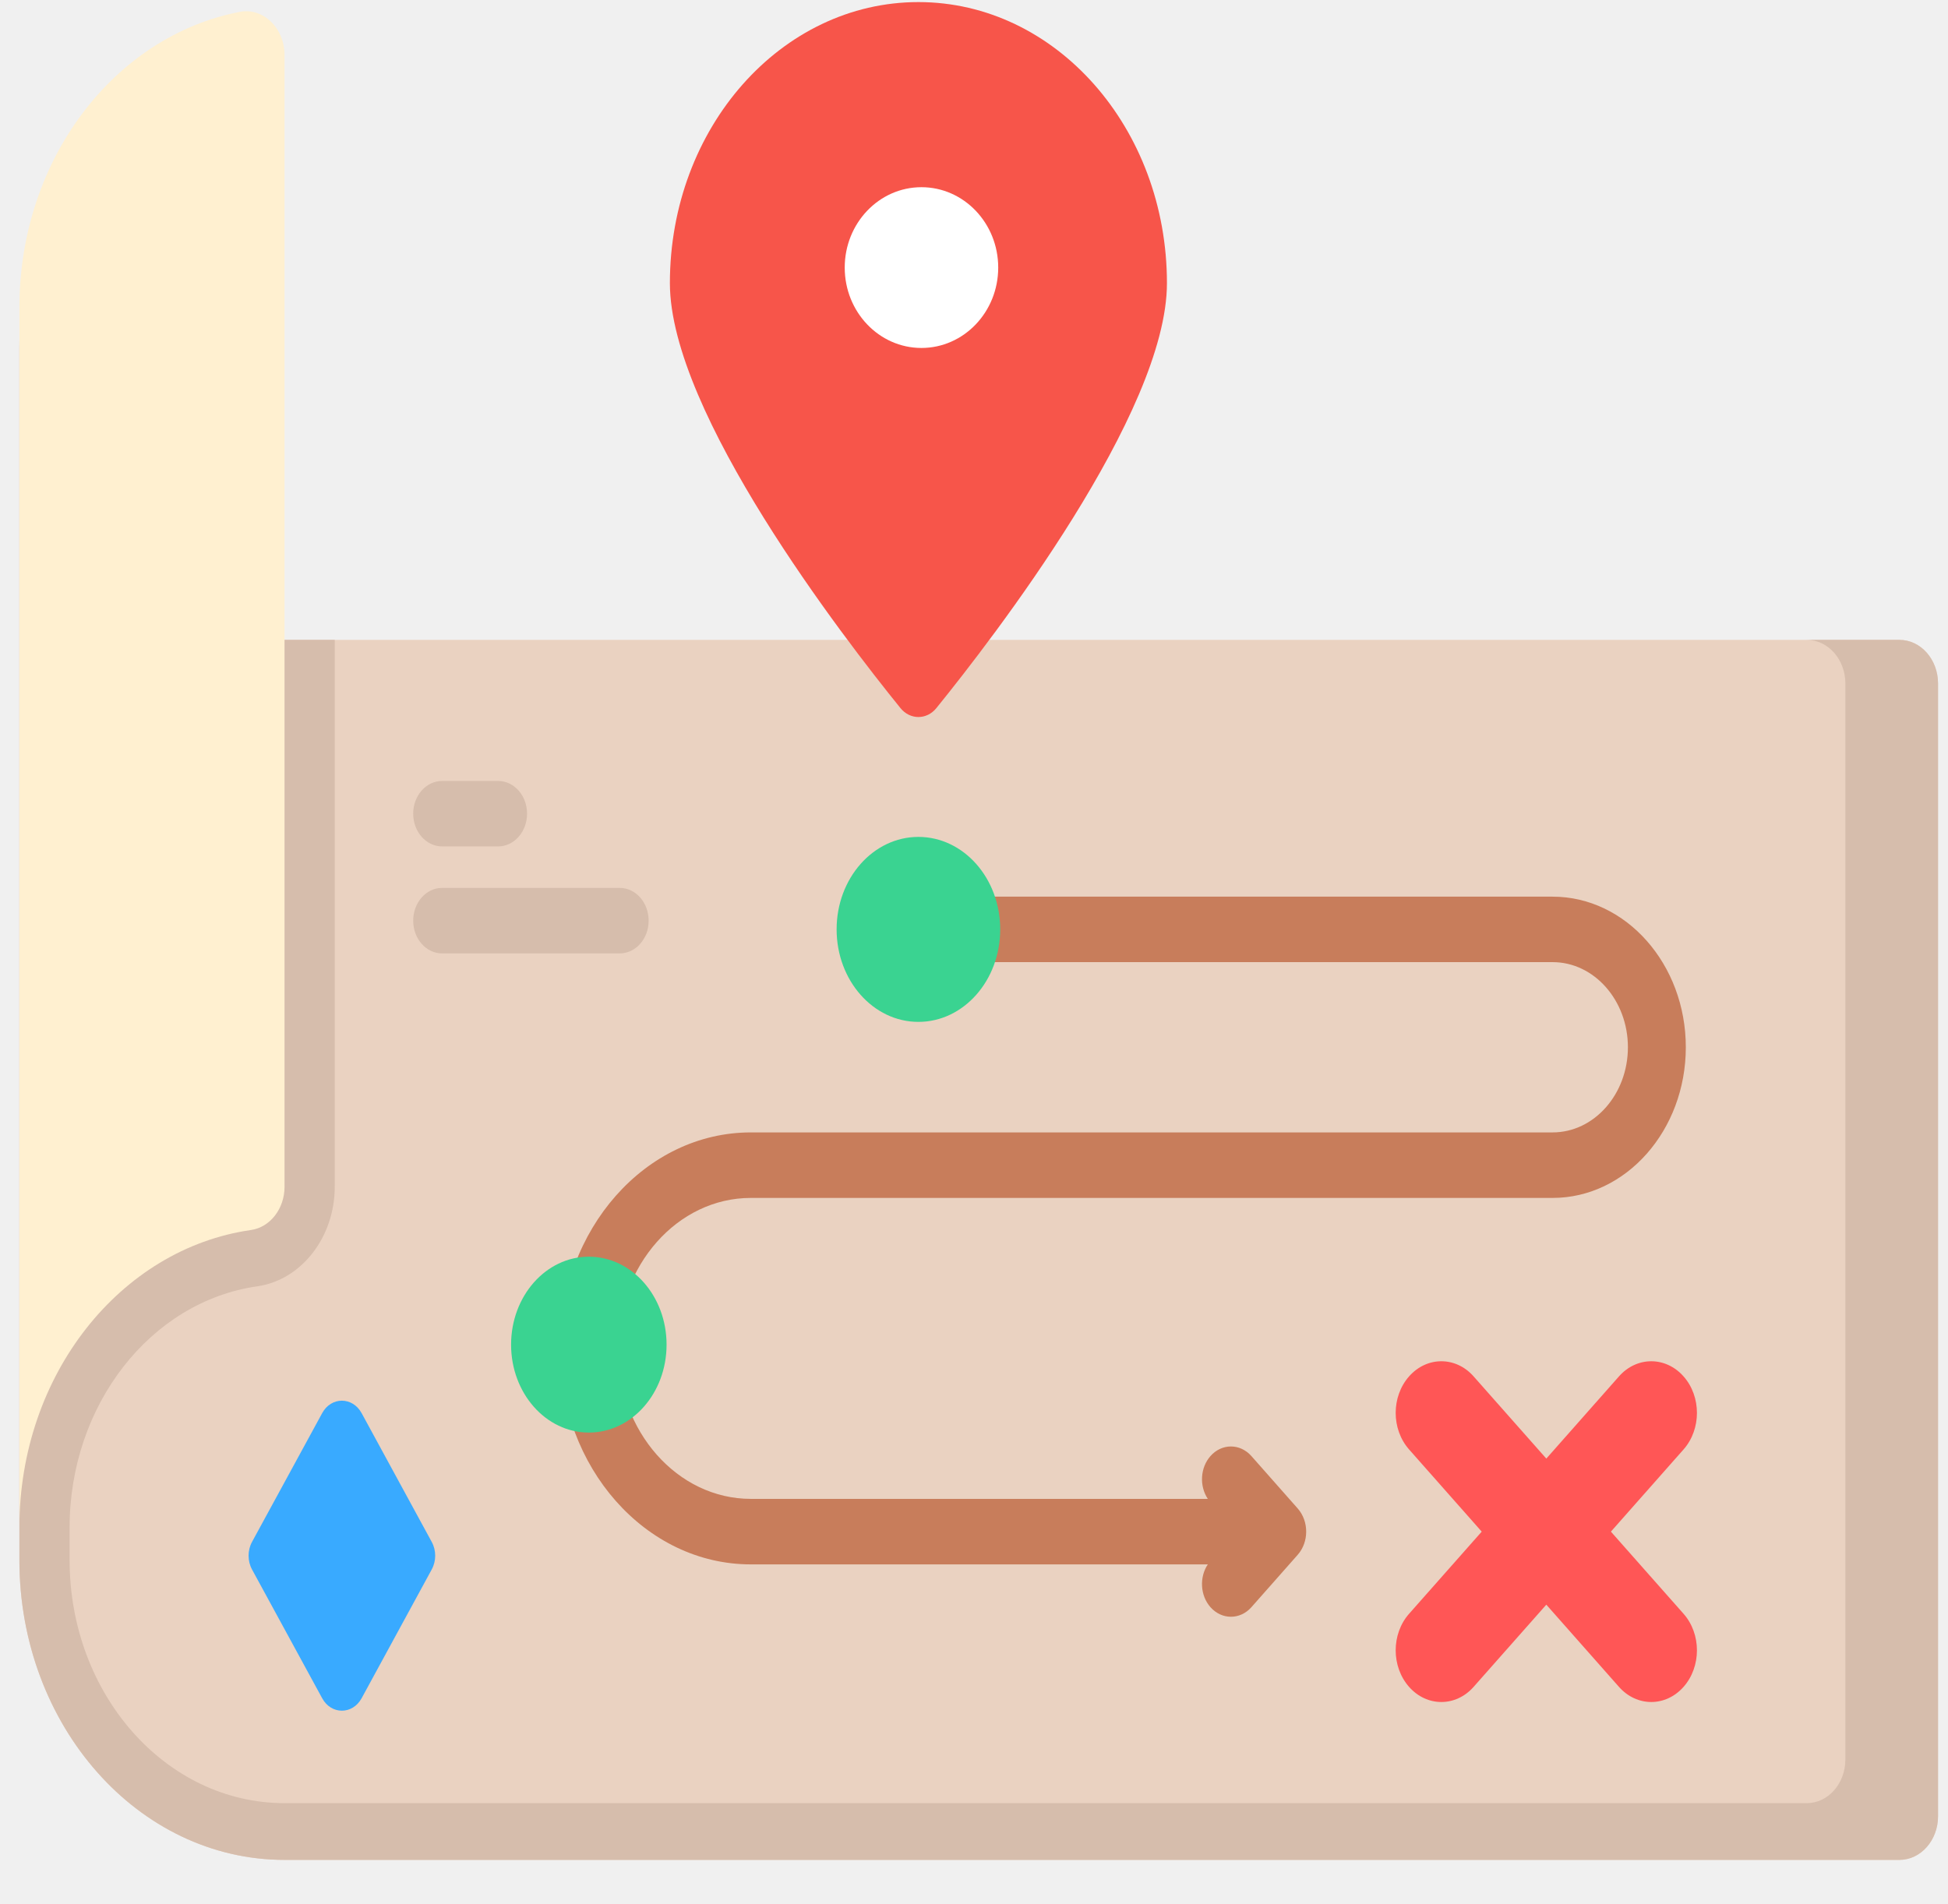
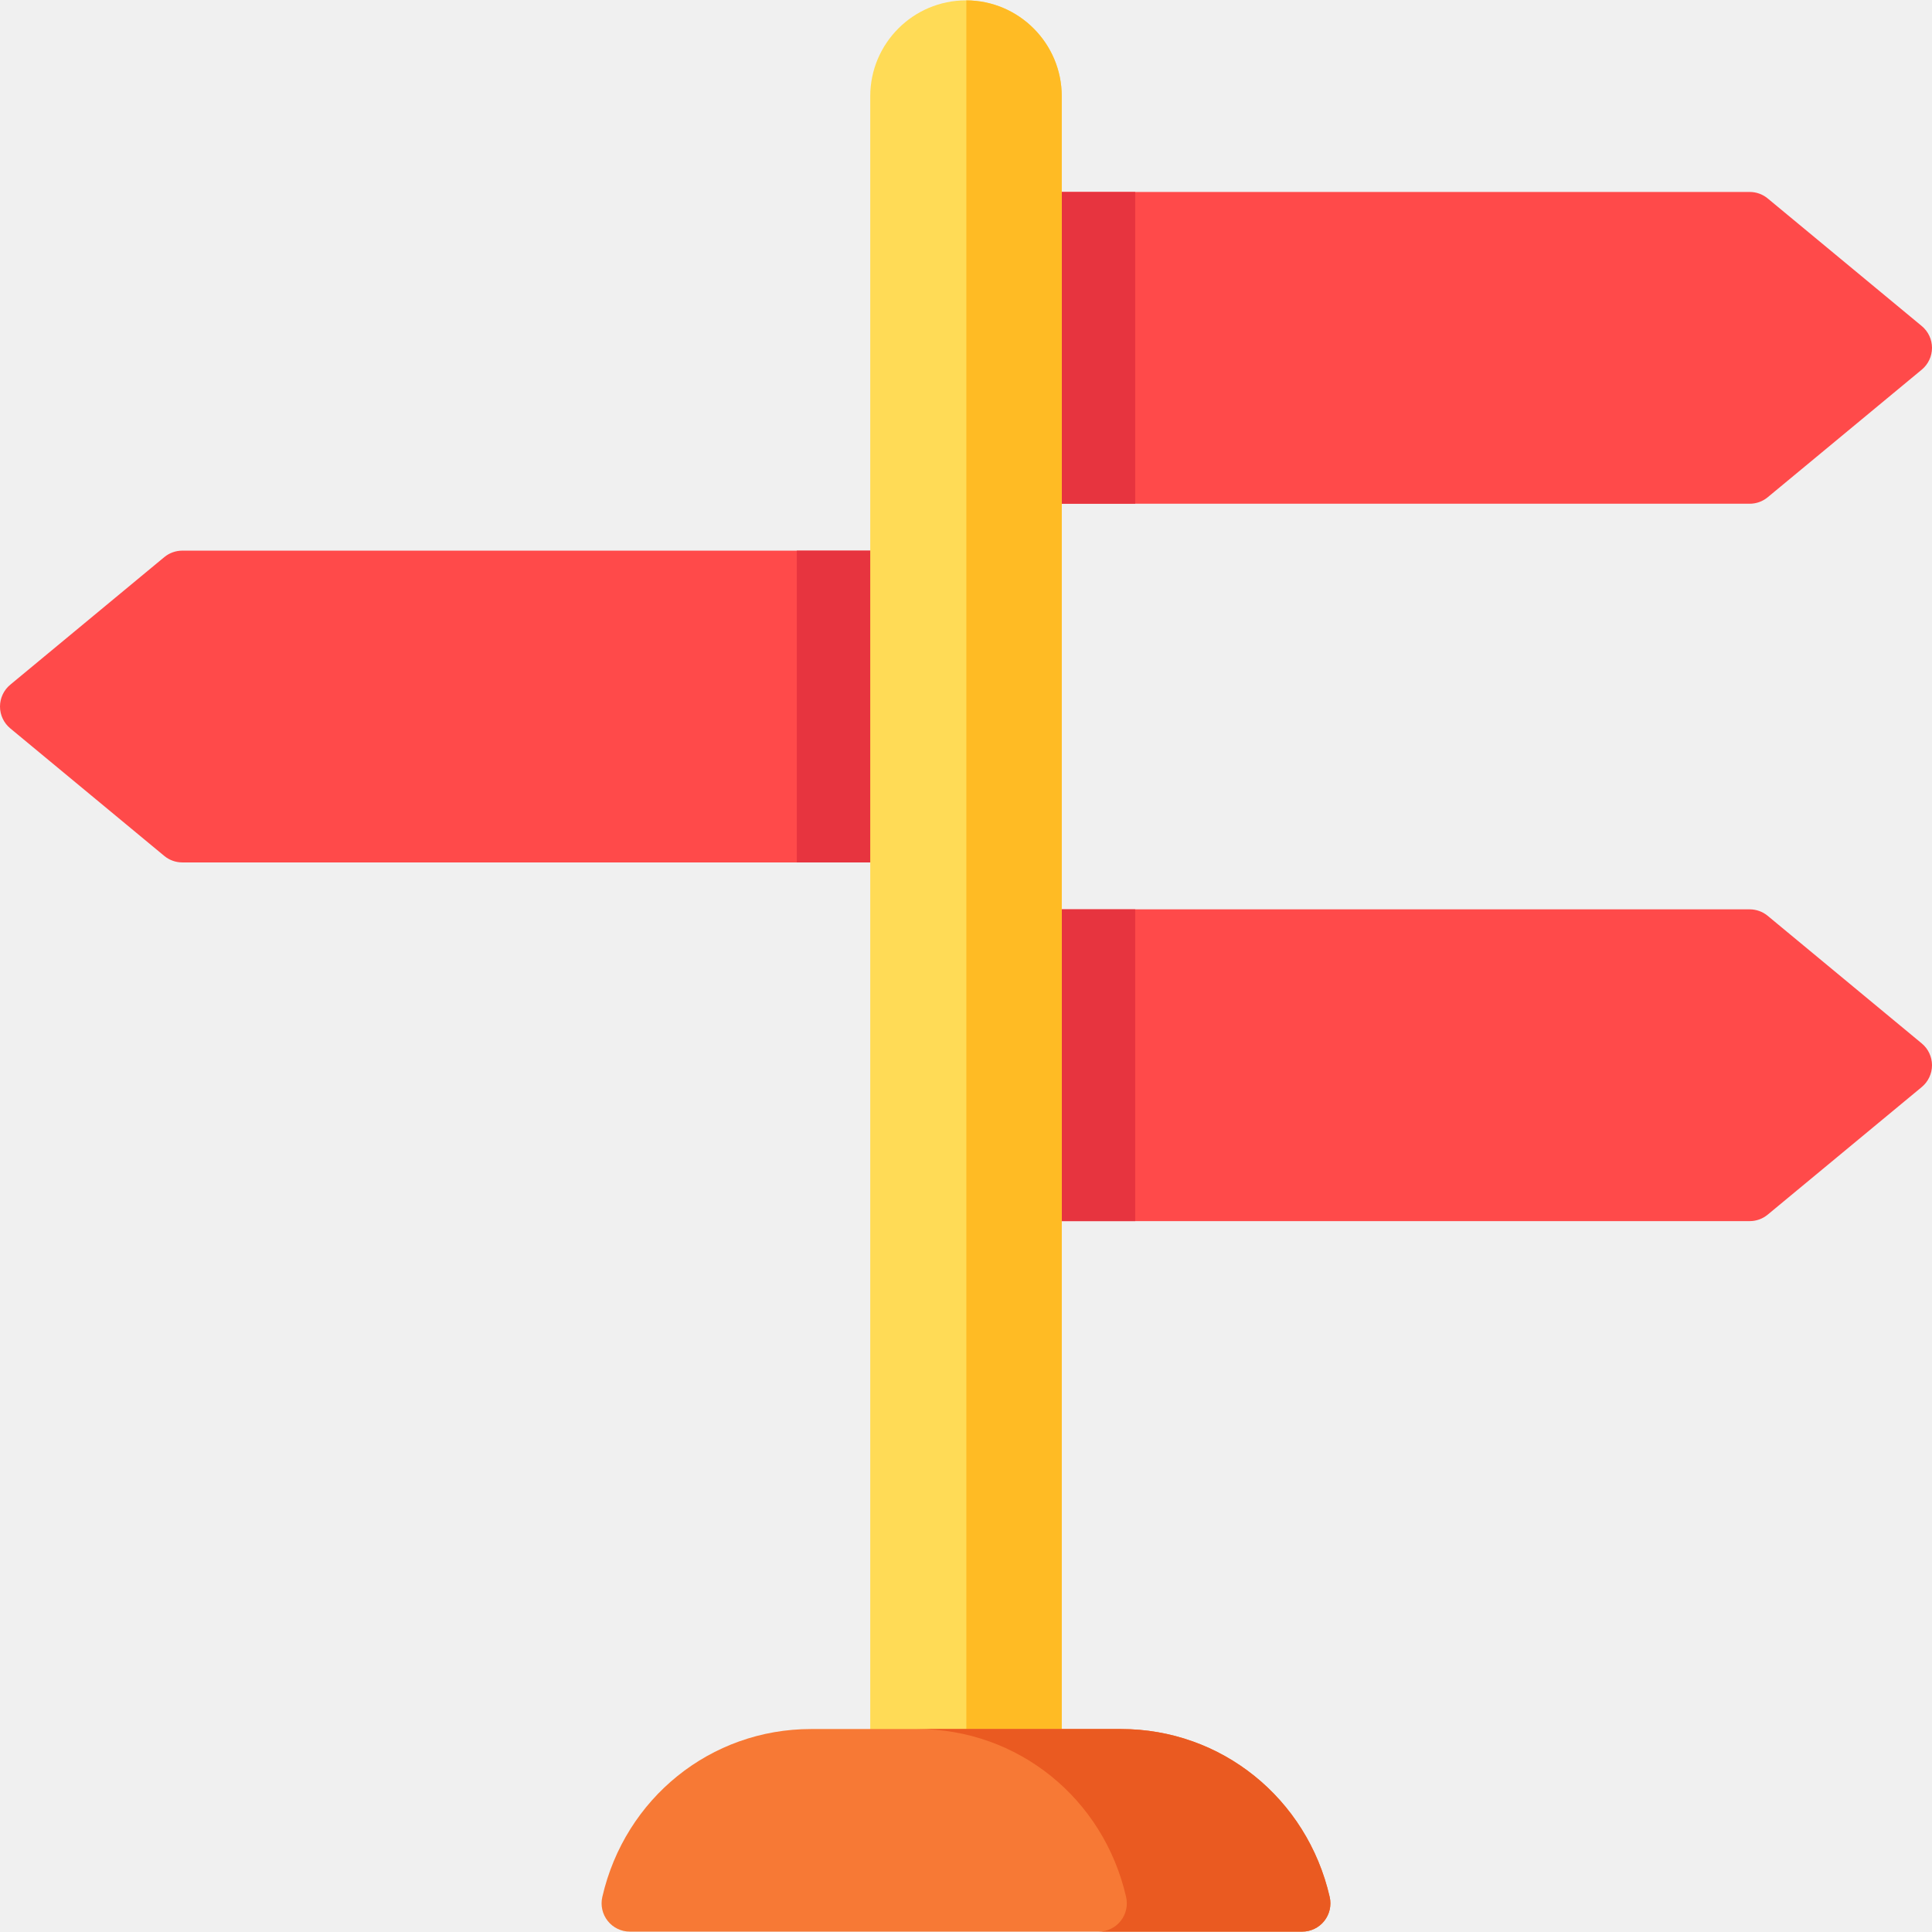
- <svg xmlns="http://www.w3.org/2000/svg" width="44" height="43" viewBox="0 0 44 43" fill="none">
-   <path d="M43.775 15.442V41.032C43.775 41.576 43.384 42.018 42.903 42.018H6.427C4.774 42.018 3.276 41.26 2.193 40.034C1.109 38.808 0.438 37.114 0.438 35.243V7.681C0.438 11.423 3.12 14.456 6.427 14.456H42.903C43.384 14.456 43.775 14.898 43.775 15.442Z" fill="#EAD2C1" />
-   <path d="M42.903 14.456H40.81C41.291 14.456 41.682 14.898 41.682 15.442V39.749C41.682 40.294 41.292 40.736 40.81 40.736H6.427C3.746 40.736 1.572 38.277 1.572 35.243V34.509C1.572 31.748 3.394 29.406 5.81 29.06C6.808 28.918 7.561 27.95 7.561 26.811V14.456H6.427C3.12 14.456 0.438 11.423 0.438 7.681V35.243C0.438 37.114 1.109 38.808 2.193 40.034C3.276 41.26 4.774 42.018 6.427 42.018H42.903C43.384 42.018 43.775 41.576 43.775 41.032V15.442C43.775 14.897 43.384 14.456 42.903 14.456Z" fill="#D6BDAC" />
-   <path d="M0.438 6.946C0.438 3.594 2.591 0.811 5.417 0.268C5.946 0.166 6.427 0.635 6.427 1.242V26.811C6.427 27.306 6.102 27.726 5.668 27.788C2.719 28.21 0.438 31.058 0.438 34.508V6.946Z" fill="#FFF0D0" />
-   <path d="M36.386 34.602L38.027 32.745C38.43 32.289 38.43 31.55 38.027 31.095C37.624 30.639 36.971 30.639 36.568 31.095L34.927 32.952L33.285 31.095C32.883 30.639 32.229 30.639 31.827 31.095C31.424 31.55 31.424 32.289 31.827 32.745L33.468 34.602L31.827 36.458C31.424 36.914 31.424 37.653 31.827 38.109C32.229 38.565 32.883 38.565 33.285 38.109L34.927 36.252L36.568 38.109C36.971 38.565 37.624 38.565 38.027 38.109C38.43 37.653 38.43 36.914 38.027 36.458L36.386 34.602Z" fill="#FF5656" />
-   <path d="M35.069 20.257H20.744C20.383 20.257 20.09 20.588 20.09 20.996C20.09 21.405 20.383 21.736 20.744 21.736H35.069C36.007 21.736 36.77 22.599 36.77 23.659C36.77 24.72 36.007 25.583 35.069 25.583H16.959C14.581 25.583 12.646 27.772 12.646 30.462C12.646 33.153 14.581 35.342 16.959 35.342H27.281C27.088 35.631 27.108 36.045 27.341 36.309C27.469 36.453 27.636 36.525 27.803 36.525C27.971 36.525 28.138 36.453 28.266 36.309L29.312 35.125C29.567 34.836 29.567 34.368 29.312 34.079L28.266 32.895C28.01 32.606 27.596 32.606 27.341 32.895C27.108 33.159 27.088 33.572 27.281 33.862H16.959C15.302 33.862 13.954 32.337 13.954 30.462C13.954 28.588 15.302 27.063 16.959 27.063H35.069C36.728 27.063 38.078 25.536 38.078 23.659C38.078 21.783 36.728 20.257 35.069 20.257Z" fill="#C87D5B" />
-   <path d="M15.056 30.378C15.056 31.475 14.27 32.364 13.3 32.364C12.33 32.364 11.544 31.475 11.544 30.378C11.544 29.281 12.33 28.391 13.3 28.391C14.27 28.391 15.056 29.281 15.056 30.378Z" fill="#3AD391" />
-   <path d="M22.592 20.996C22.592 22.151 21.765 23.086 20.744 23.086C19.724 23.086 18.897 22.151 18.897 20.996C18.897 19.842 19.724 18.907 20.744 18.907C21.765 18.907 22.592 19.842 22.592 20.996Z" fill="#3AD391" />
-   <path d="M26.358 6.397C26.358 9.327 22.439 14.406 21.15 15.997C20.932 16.266 20.557 16.266 20.339 15.997C19.05 14.406 15.131 9.327 15.131 6.397C15.131 2.89 17.644 0.047 20.744 0.047C23.845 0.047 26.358 2.89 26.358 6.397Z" fill="#F7554A" />
-   <path d="M22.547 6.045C22.547 7.048 21.77 7.861 20.813 7.861C19.856 7.861 19.08 7.048 19.08 6.045C19.08 5.042 19.856 4.229 20.813 4.229C21.77 4.229 22.547 5.042 22.547 6.045Z" fill="white" />
-   <path d="M11.251 19.122H9.987C9.625 19.122 9.333 18.791 9.333 18.382C9.333 17.974 9.625 17.643 9.987 17.643H11.251C11.612 17.643 11.905 17.974 11.905 18.382C11.905 18.791 11.612 19.122 11.251 19.122Z" fill="#D6BDAC" />
-   <path d="M13.997 21.539H9.987C9.625 21.539 9.333 21.208 9.333 20.799C9.333 20.39 9.625 20.059 9.987 20.059H13.997C14.359 20.059 14.651 20.39 14.651 20.799C14.652 21.208 14.359 21.539 13.997 21.539Z" fill="#D6BDAC" />
-   <path d="M7.277 31.925L5.692 34.835C5.589 35.026 5.589 35.265 5.692 35.456L7.277 38.366C7.481 38.741 7.963 38.741 8.168 38.366L9.752 35.456C9.856 35.265 9.856 35.026 9.752 34.835L8.168 31.925C7.963 31.55 7.481 31.55 7.277 31.925Z" fill="#39AAFF" />
+ <svg xmlns="http://www.w3.org/2000/svg" version="1.1" id="Capa_1" x="0px" y="0px" viewBox="0 0 512.001 512.001" style="enable-background:new 0 0 512.001 512.001;" xml:space="preserve">
+   <g>
+     <path style="fill:#FF4A4A;" d="M273.889,133.495h189.803c1.742,0,3.428-0.608,4.772-1.72l40.821-33.812   c1.719-1.425,2.716-3.545,2.716-5.78c0-2.236-0.996-4.356-2.716-5.78l-40.821-33.812c-1.342-1.112-3.029-1.72-4.772-1.72H273.889   c-4.136,0-7.487,3.358-7.487,7.5v67.625C266.401,130.137,269.754,133.495,273.889,133.495z" />
+     <path style="fill:#FF4A4A;" d="M509.284,276.517l-40.821-33.812c-1.342-1.112-3.029-1.72-4.772-1.72H273.889   c-4.136,0-7.487,3.358-7.487,7.5v67.625c0,4.143,3.352,7.5,7.487,7.5h189.803c1.742,0,3.428-0.608,4.772-1.72l40.821-33.812   c1.719-1.425,2.716-3.545,2.716-5.78C512,280.062,511.004,277.942,509.284,276.517z" />
+   </g>
+   <g>
+     <path style="fill:#E7343F;" d="M300.843,50.869h-26.954c-4.136,0-7.487,3.358-7.487,7.5v67.625c0,4.143,3.352,7.5,7.487,7.5h26.954   V50.869z" />
+     <path style="fill:#E7343F;" d="M273.889,323.61h26.954v-82.626h-26.954c-4.136,0-7.487,3.358-7.487,7.5v67.625   C266.401,320.252,269.754,323.61,273.889,323.61z" />
+   </g>
+   <path style="fill:#FF4A4A;" d="M238.111,145.927H48.308c-1.742,0-3.429,0.608-4.772,1.72l-40.82,33.812  C0.996,182.884,0,185.004,0,187.24s0.996,4.356,2.716,5.78l40.821,33.812c1.342,1.112,3.029,1.72,4.772,1.72h189.803  c4.136,0,7.487-3.359,7.487-7.5v-67.625C245.599,149.284,242.246,145.927,238.111,145.927z" />
+   <path style="fill:#E7343F;" d="M238.111,145.927h-26.954v82.626h26.954c4.136,0,7.487-3.359,7.487-7.5v-67.625  C245.599,149.284,242.246,145.927,238.111,145.927z" />
+   <path style="fill:#FFDB56;" d="M256,0.098c-13.992,0-25.376,11.404-25.376,25.421v440.195c0,4.143,3.351,7.5,7.487,7.5h35.777  c4.136,0,7.487-3.358,7.487-7.5V25.518C281.376,11.501,269.992,0.098,256,0.098z" />
+   <path style="fill:#FFBB24;" d="M256.09,473.213h17.799c4.136,0,7.487-3.358,7.487-7.5V25.518c0-13.986-11.336-25.369-25.286-25.418  L256.09,473.213L256.09,473.213z" />
+   <path style="fill:#F77935;" d="M352.384,502.724c-6.008-26.208-28.749-44.512-55.303-44.512h-82.16  c-26.554,0-49.296,18.304-55.303,44.512c-0.511,2.226,0.02,4.565,1.44,6.352c1.421,1.786,3.578,2.827,5.858,2.827h178.172  c2.28,0,4.436-1.041,5.858-2.827C352.364,507.289,352.894,504.95,352.384,502.724z" />
+   <path style="fill:#EA5A21;" d="M352.384,502.724c-6.007-26.208-28.748-44.512-55.303-44.512h-53.952  c26.554,0,49.296,18.304,55.303,44.512c0.51,2.226-0.02,4.565-1.44,6.352c-1.42,1.786-3.577,2.827-5.857,2.827h53.952  c2.28,0,4.437-1.041,5.857-2.827C352.364,507.289,352.894,504.95,352.384,502.724z" />
+   <g>
+ </g>
+   <g>
+ </g>
+   <g>
+ </g>
+   <g>
+ </g>
+   <g>
+ </g>
+   <g>
+ </g>
+   <g>
+ </g>
+   <g>
+ </g>
+   <g>
+ </g>
+   <g>
+ </g>
+   <g>
+ </g>
+   <g>
+ </g>
+   <g>
+ </g>
+   <g>
+ </g>
+   <g>
+ </g>
</svg>
